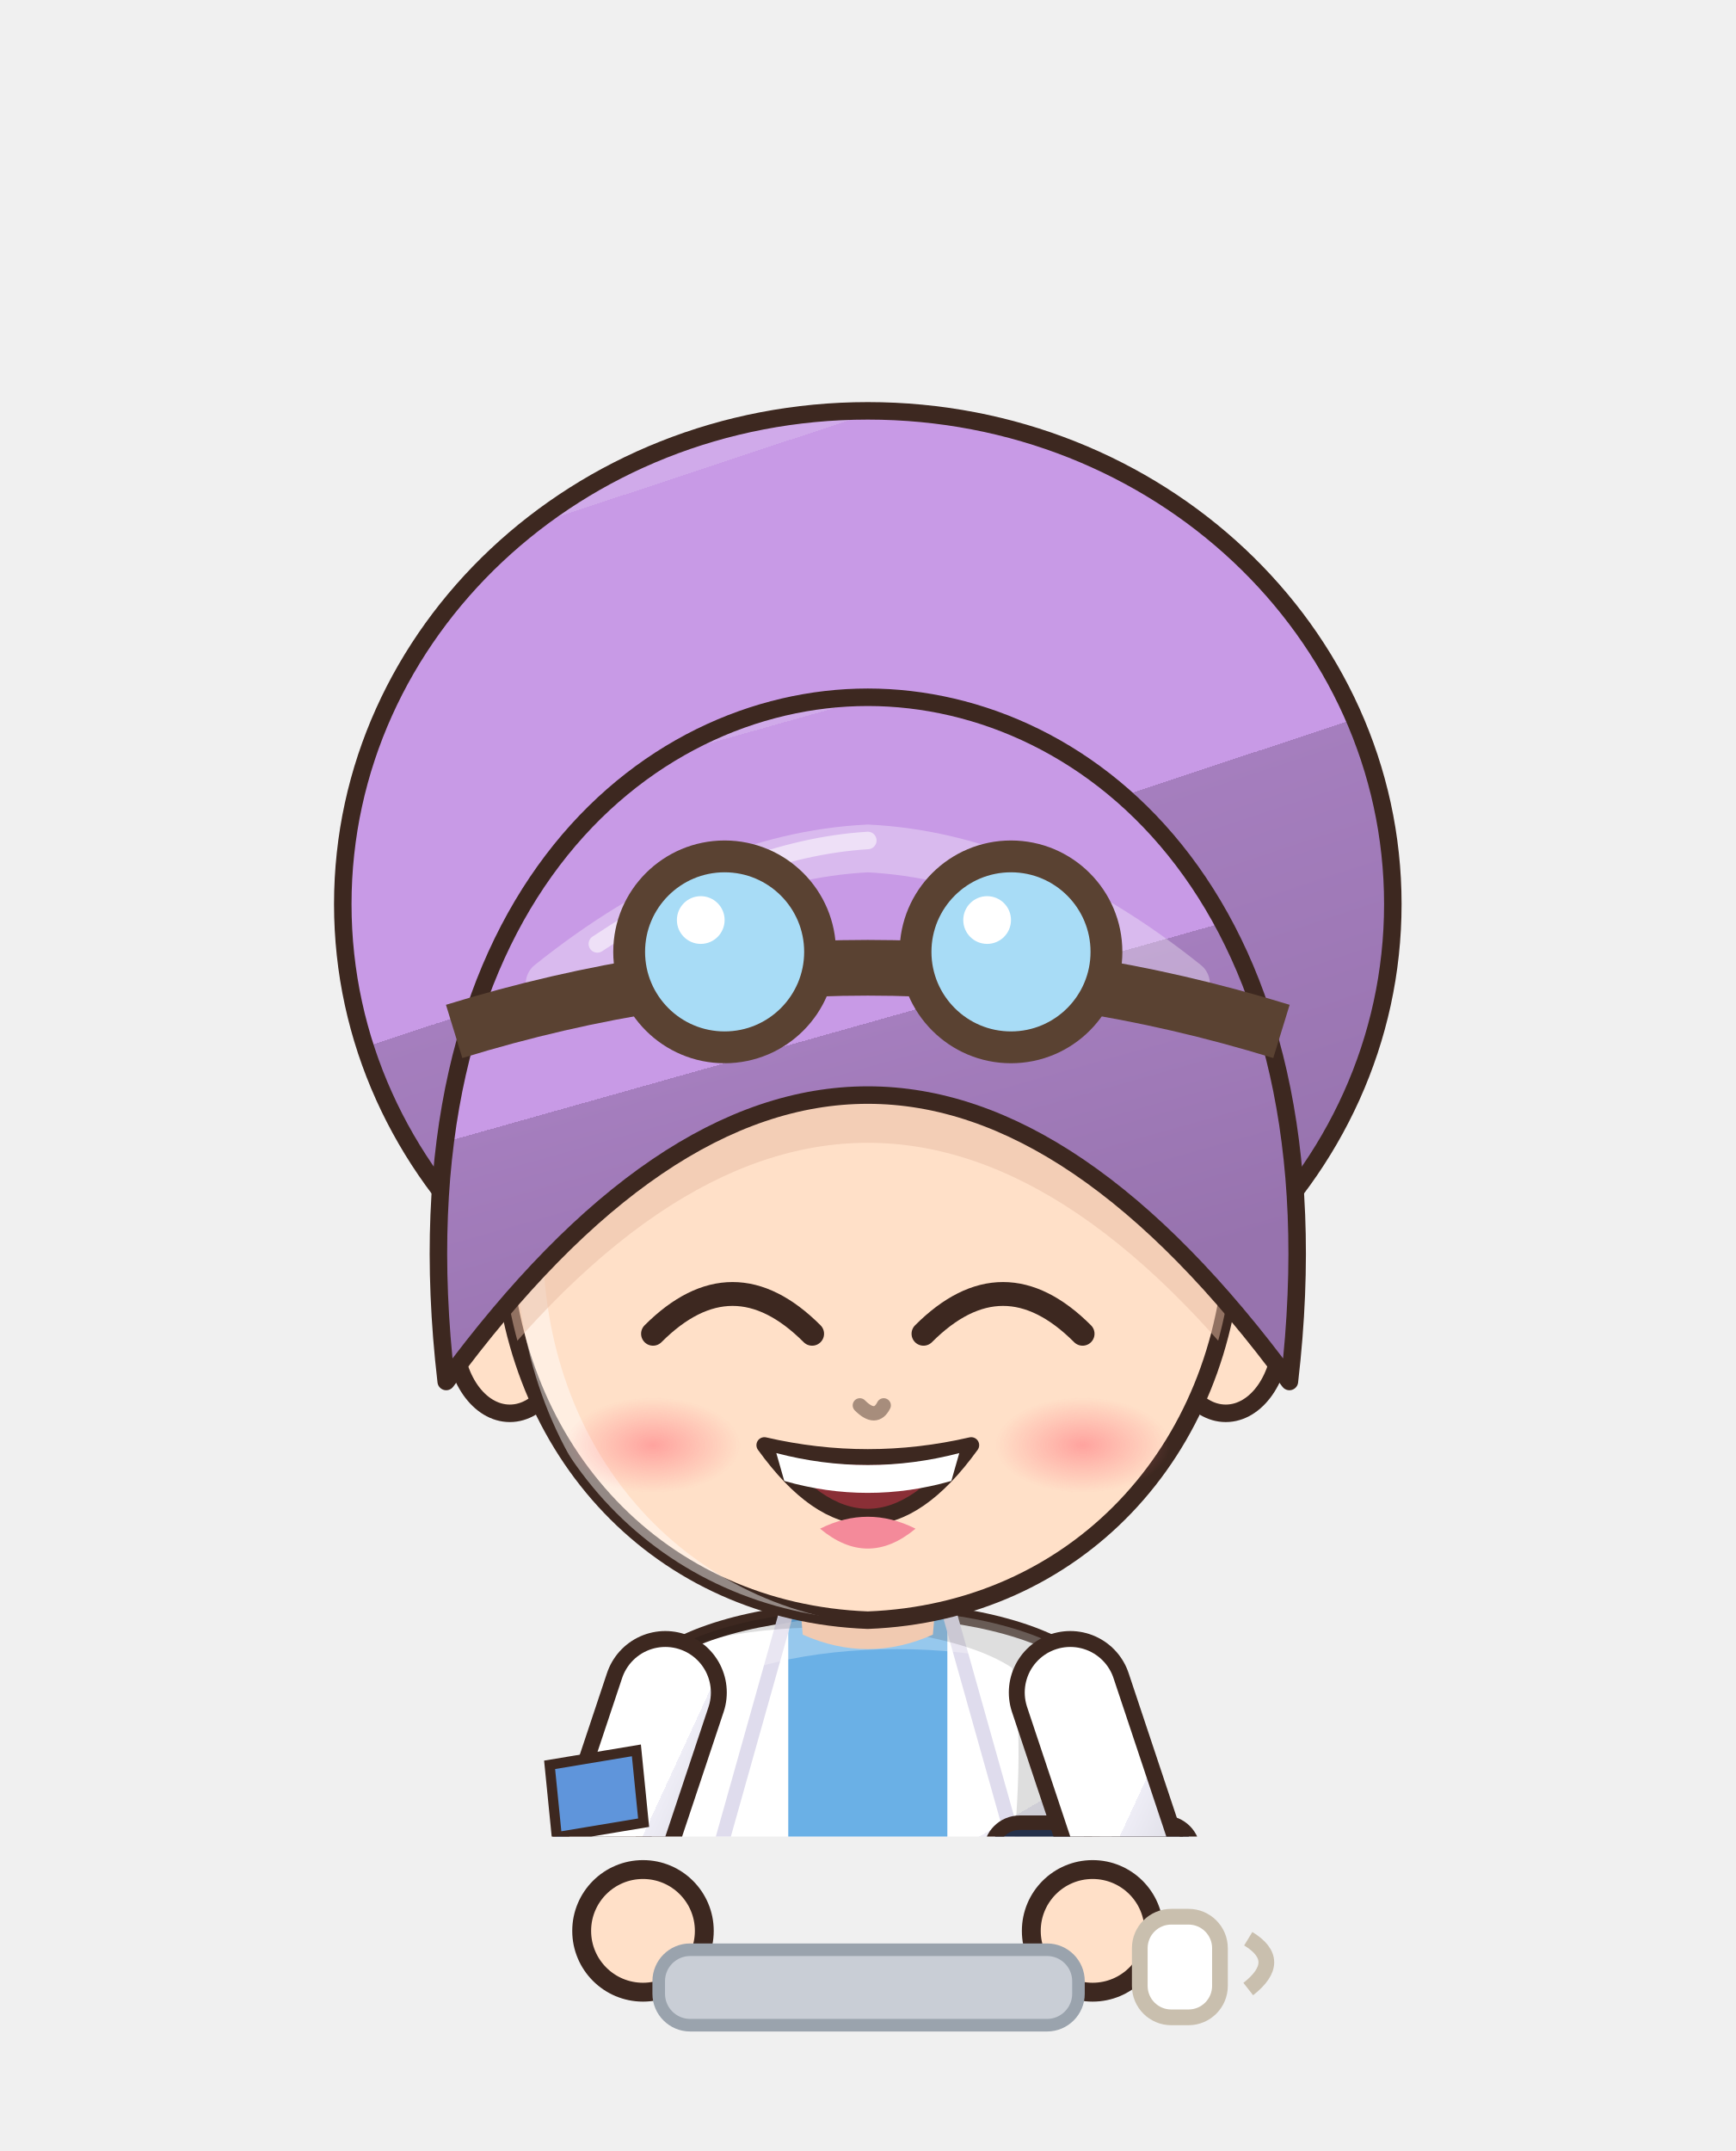
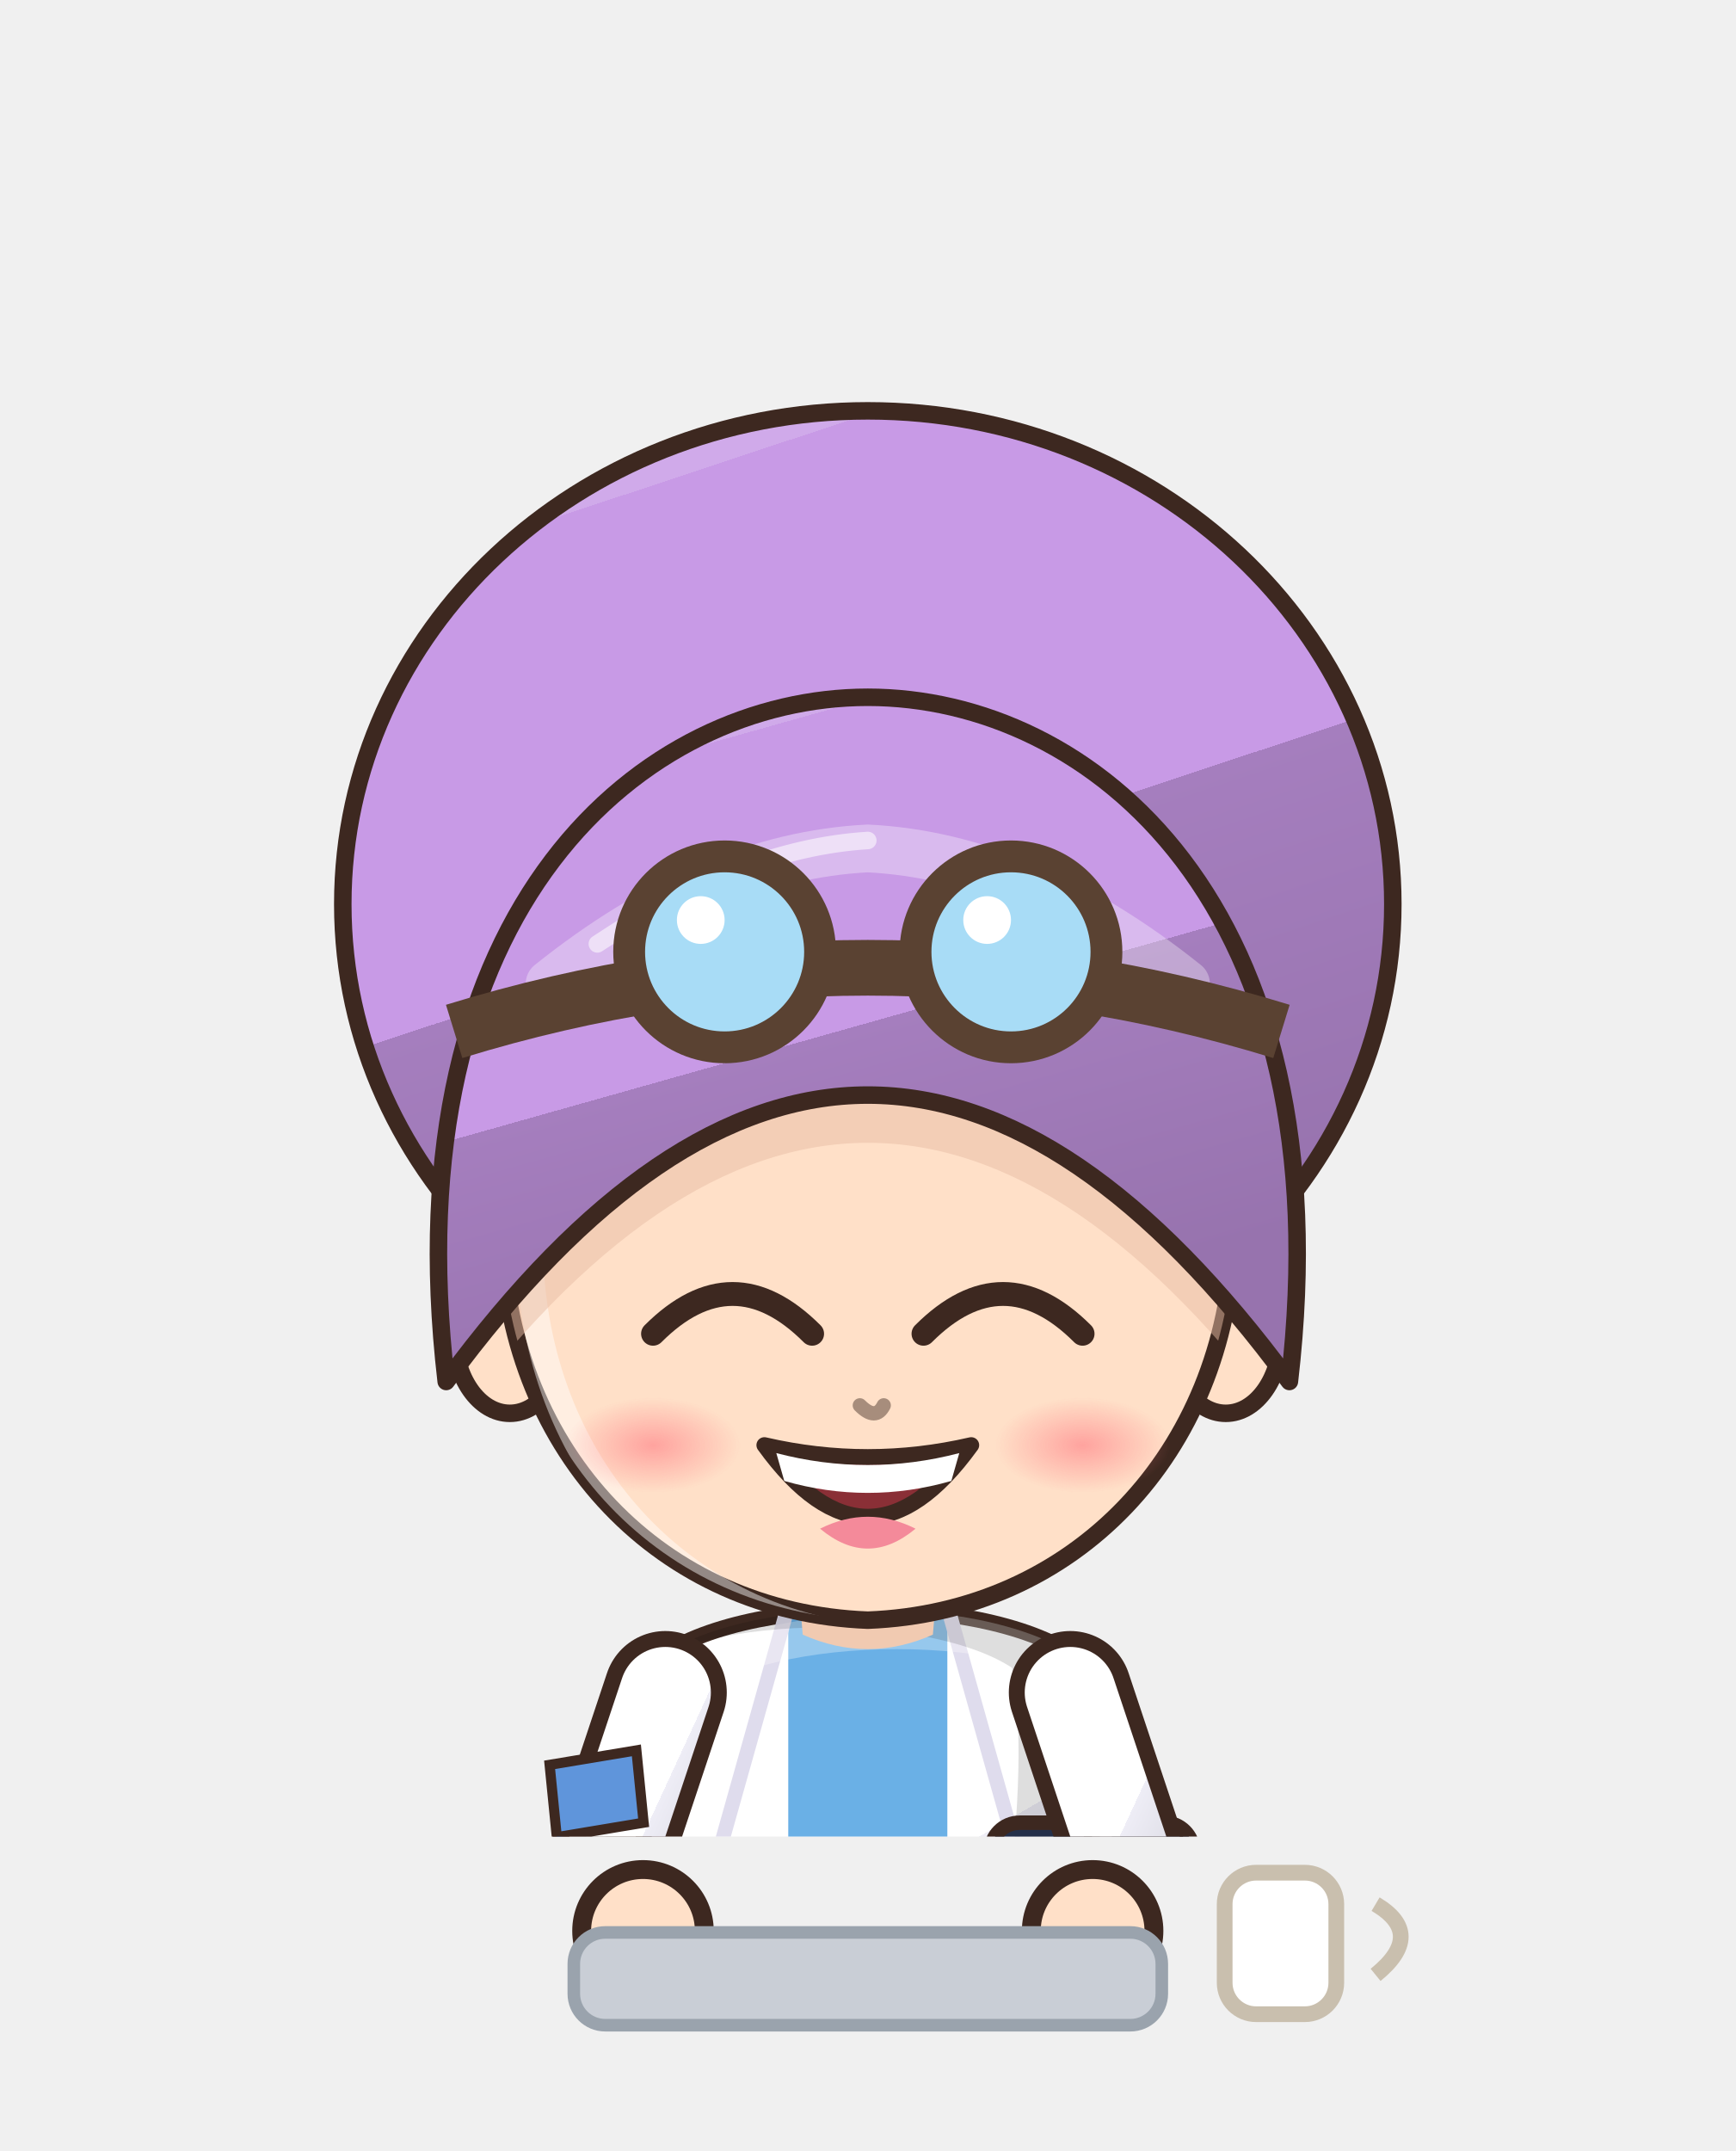
<svg xmlns="http://www.w3.org/2000/svg" viewBox="203.8 603.2 110.4 136.8" width="110.4" height="136.8">
  <svg x="203.8" y="603.2" viewBox="-120 -180 240 253.91" width="110.4" height="116.8">
    <defs>
      <linearGradient id="hair71" x1="0" y1="0" x2=".35" y2="1">
        <stop offset="0" stop-color="#d0aaea" />
        <stop offset=".16" stop-color="#d0aaea" />
        <stop offset=".16" stop-color="#c89ae6" />
        <stop offset=".58" stop-color="#c89ae6" />
        <stop offset=".58" stop-color="#a57ebe" />
        <stop offset="1" stop-color="#9773ae" />
      </linearGradient>
      <radialGradient id="skin71" cx=".4" cy=".32" r=".85">
        <stop offset="0" stop-color="#ffe0c8" />
        <stop offset=".84" stop-color="#ffe0c8" />
        <stop offset=".84" stop-color="#f1cab1" />
        <stop offset="1" stop-color="#f1cab1" />
      </radialGradient>
      <linearGradient id="cloth71" x1="0" y1="0" x2=".45" y2="1">
        <stop offset="0" stop-color="#ffffff" />
        <stop offset=".16" stop-color="#ffffff" />
        <stop offset=".16" stop-color="#ffffff" />
        <stop offset=".6" stop-color="#ffffff" />
        <stop offset=".6" stop-color="#eeedf6" />
        <stop offset="1" stop-color="#dadae2" />
      </linearGradient>
      <linearGradient id="iris71" x1="0" y1="0" x2="0" y2="1">
        <stop offset="0" stop-color="#28213e" />
        <stop offset=".5" stop-color="#5a4a8a" />
        <stop offset="1" stop-color="#a49bbe" />
      </linearGradient>
      <linearGradient id="gold71" x1="0" y1="0" x2="1" y2="1">
        <stop offset="0" stop-color="#f6d27a" />
        <stop offset=".55" stop-color="#d9a63a" />
        <stop offset="1" stop-color="#a8761e" />
      </linearGradient>
      <linearGradient id="steel71" x1="0" y1="0" x2="1" y2="1">
        <stop offset="0" stop-color="#e4e8ee" />
        <stop offset=".5" stop-color="#9aa3ad" />
        <stop offset="1" stop-color="#5a606a" />
      </linearGradient>
      <linearGradient id="beard71" x1="0" y1="0" x2="0" y2="1">
        <stop offset="0" stop-color="#e6e6ea" />
        <stop offset="1" stop-color="#b8b8c2" />
      </linearGradient>
      <radialGradient id="hawkiris71" cx=".45" cy=".4" r=".7">
        <stop offset="0" stop-color="#ffe27a" />
        <stop offset=".6" stop-color="#e8a52a" />
        <stop offset="1" stop-color="#9a5a12" />
      </radialGradient>
      <linearGradient id="straw71" x1="0" y1="0" x2=".3" y2="1">
        <stop offset="0" stop-color="#ffe7aa" />
        <stop offset=".16" stop-color="#ffe7aa" />
        <stop offset=".16" stop-color="#ffe39a" />
        <stop offset=".58" stop-color="#ffe39a" />
        <stop offset=".58" stop-color="#e9b456" />
        <stop offset="1" stop-color="#d6a54f" />
      </linearGradient>
      <radialGradient id="blush71">
        <stop offset="0" stop-color="#ff7f86" stop-opacity=".9" />
        <stop offset="1" stop-color="#ff7f86" stop-opacity="0" />
      </radialGradient>
      <clipPath id="face71">
        <path d="M -46,-4 C -47,-38 -25,-55 0,-55 C 25,-55 47,-38 46,-4 C 45,23 26,43 0,44 C -26,43 -45,23 -46,-4 Z" />
      </clipPath>
      <clipPath id="torso71">
        <path d="M -30,50 C -34,68 -28,94 -26,124 L 26,124 C 28,94 34,68 30,50 C 18,40 -18,40 -30,50 Z" />
      </clipPath>
    </defs>
    <ellipse cx="0" cy="208" rx="42" ry="7" fill="#000000" opacity=".16" />
    <g transform="translate(0,44.0) scale(1.100,1.100) translate(0,-44)">
      <ellipse cx="0" cy="-46" rx="66" ry="62" fill="url(#hair71)" stroke="#3d2820" stroke-width="2.2" stroke-linejoin="round" />
    </g>
    <g transform="translate(0,205) scale(1,1) translate(0,-205)">
      <path d="M -23.5,118 Q -24.5,160.0 -20.5,202 L -5.5,202 Q -1.5,160.0 -2.5,118 Z" fill="#3b4258" stroke="#3d2820" stroke-width="2.2" stroke-linejoin="round" />
      <path d="M -9,124 Q -8,160 -10,196" stroke="#000000" stroke-width="4.5" fill="none" opacity=".14" stroke-linecap="round" />
      <path d="M -18,126 Q -19,150 -18,170" stroke="#ffffff" stroke-width="2" fill="none" opacity=".22" stroke-linecap="round" />
      <ellipse cx="-13" cy="205" rx="14" ry="7" fill="#3a2a24" stroke="#3d2820" stroke-width="2.2" stroke-linejoin="round" />
      <ellipse cx="-17" cy="202.5" rx="5" ry="2" fill="#ffffff" opacity=".35" />
      <path d="M 2.5,118 Q 1.5,160.0 5.5,202 L 20.5,202 Q 24.5,160.0 23.5,118 Z" fill="#3b4258" stroke="#3d2820" stroke-width="2.2" stroke-linejoin="round" />
      <path d="M 17,124 Q 18,160 16,196" stroke="#000000" stroke-width="4.5" fill="none" opacity=".14" stroke-linecap="round" />
      <path d="M 8,126 Q 7,150 8,170" stroke="#ffffff" stroke-width="2" fill="none" opacity=".22" stroke-linecap="round" />
      <ellipse cx="13" cy="205" rx="14" ry="7" fill="#3a2a24" stroke="#3d2820" stroke-width="2.2" stroke-linejoin="round" />
      <ellipse cx="9" cy="202.5" rx="5" ry="2" fill="#ffffff" opacity=".35" />
      <path d="M -30,50 C -34,68 -28,94 -26,124 L 26,124 C 28,94 34,68 30,50 C 18,40 -18,40 -30,50 Z" fill="url(#cloth71)" stroke="#3d2820" stroke-width="2.2" stroke-linejoin="round" />
      <path d="M -11,42 L 11,42 L 11,124 L -11,124 Z" fill="#6ab0e6" />
      <path d="M -11,42 L -20,74 L -11,124 M 11,42 L 20,74 L 11,124" stroke="#dfdced" stroke-width="2" fill="none" />
      <g clip-path="url(#torso71)">
        <path d="M -30,50 C -34,68 -28,94 -26,124 L 26,124 C 28,94 34,68 30,50 C 18,40 -18,40 -30,50 Z" transform="translate(4,3)" fill="none" stroke="#ffffff" stroke-width="5" opacity=".3" />
        <path d="M -30,50 C -34,68 -28,94 -26,124 L 26,124 C 28,94 34,68 30,50 C 18,40 -18,40 -30,50 Z" transform="translate(-6,-2)" fill="none" stroke="#000000" stroke-width="9" opacity=".13" />
      </g>
      <path d="M -27,112 L -36,166 L -10,166 L -9,118 Z M 27,112 L 36,166 L 10,166 L 9,118 Z" fill="url(#cloth71)" stroke="#3d2820" stroke-width="2.2" stroke-linejoin="round" />
      <rect x="17" y="72" width="28" height="38" rx="4" fill="#24304a" stroke="#3d2820" stroke-width="2" />
      <rect x="21" y="76" width="20" height="26" rx="2" fill="#7fd0f0" />
      <path d="M -28,54 L -38,84 L -31,102" stroke="#3d2820" stroke-width="17" fill="none" stroke-linecap="round" stroke-linejoin="round" />
      <path d="M -28,54 L -38,84 L -31,102" stroke="url(#cloth71)" stroke-width="12.6" fill="none" stroke-linecap="round" stroke-linejoin="round" />
      <path d="M -28,54 L -38,84 L -31,102" transform="translate(-2.6,-1)" stroke="#ffffff" stroke-width="2.6" fill="none" stroke-linecap="round" stroke-linejoin="round" opacity=".28" />
      <path d="M 28,54 L 38,84 L 31,102" stroke="#3d2820" stroke-width="17" fill="none" stroke-linecap="round" stroke-linejoin="round" />
      <path d="M 28,54 L 38,84 L 31,102" stroke="url(#cloth71)" stroke-width="12.6" fill="none" stroke-linecap="round" stroke-linejoin="round" />
      <path d="M 28,54 L 38,84 L 31,102" transform="translate(-2.6,-1)" stroke="#ffffff" stroke-width="2.6" fill="none" stroke-linecap="round" stroke-linejoin="round" opacity=".28" />
      <circle cx="-31" cy="102" r="8.5" fill="url(#skin71)" stroke="#3d2820" stroke-width="2.2" />
      <circle cx="31" cy="102" r="8.5" fill="url(#skin71)" stroke="#3d2820" stroke-width="2.2" />
      <path d="M -44,64 L -32,62 L -31,72 L -43,74 Z" fill="#5f95db" stroke="#3d2820" stroke-width="1.4" />
      <path d="M -10,34 L 10,34 L 9,46 Q 0,50 -9,46 Z" fill="#f1cab1" />
    </g>
    <g transform="translate(0,44.0) scale(1.100,1.100) translate(0,-44)">
      <ellipse cx="-45" cy="8" rx="7" ry="10" fill="url(#skin71)" stroke="#3d2820" stroke-width="2.2" stroke-linejoin="round" />
      <ellipse cx="45" cy="8" rx="7" ry="10" fill="url(#skin71)" stroke="#3d2820" stroke-width="2.2" stroke-linejoin="round" />
      <path d="M -46,-4 C -47,-38 -25,-55 0,-55 C 25,-55 47,-38 46,-4 C 45,23 26,43 0,44 C -26,43 -45,23 -46,-4 Z" fill="url(#skin71)" stroke="#3d2820" stroke-width="2.2" stroke-linejoin="round" />
      <g clip-path="url(#face71)">
        <path d="M -46,-4 C -47,-38 -25,-55 0,-55 C 25,-55 47,-38 46,-4 C 45,23 26,43 0,44 C -26,43 -45,23 -46,-4 Z" transform="translate(3.5,2.5)" fill="none" stroke="#ffffff" stroke-width="3.4" opacity=".45" />
      </g>
      <g clip-path="url(#face71)">
        <path d="M -53,14 C -60,-46 -28,-72 0,-72 C 28,-72 60,-46 53,14 Q 0,-58 -53,14 Z" transform="translate(0,6)" fill="#e7bca4" opacity=".5" />
      </g>
      <path d="M -27,8 Q -17,-2 -7,8" stroke="#3d2820" stroke-width="3" fill="none" stroke-linecap="round" />
      <path d="M 7,8 Q 17,-2 27,8" stroke="#3d2820" stroke-width="3" fill="none" stroke-linecap="round" />
      <path d="M -13,22 Q 0,40 13,22 Q 0,25 -13,22 Z" fill="#8a2f36" stroke="#3d2820" stroke-width="2" stroke-linejoin="round" />
      <path d="M -11.5,23 Q 0,26 11.5,23 L 10.5,26.5 Q 0,29.5 -10.5,26.5 Z" fill="#ffffff" />
      <path d="M -6,32.5 Q 0,37.5 6,32.5 Q 0,29.5 -6,32.5 Z" fill="#f48a9a" />
      <ellipse cx="-27" cy="22" rx="11" ry="6" fill="url(#blush71)" opacity="0.70" />
      <ellipse cx="27" cy="22" rx="11" ry="6" fill="url(#blush71)" opacity="0.70" />
      <path d="M -1,17 Q 1,19 2,17" stroke="#a78d7c" stroke-width="1.8" fill="none" stroke-linecap="round" />
      <path d="M -53,14 C -60,-46 -28,-72 0,-72 C 28,-72 60,-46 53,14 Q 0,-58 -53,14 Z" fill="url(#hair71)" stroke="#3d2820" stroke-width="2.2" stroke-linejoin="round" />
      <defs>
        <clipPath id="hf71">
          <path d="M -53,14 C -60,-46 -28,-72 0,-72 C 28,-72 60,-46 53,14 Q 0,-58 -53,14 Z" />
        </clipPath>
      </defs>
      <g clip-path="url(#hf71)">
        <path d="M -40,-36 Q -20,-52 0,-53 Q 20,-52 40,-36" stroke="#ffffff" stroke-width="6" fill="none" stroke-linecap="round" opacity=".32" />
        <path d="M -34,-41 Q -16,-53 0,-54" stroke="#ffffff" stroke-width="2.2" fill="none" stroke-linecap="round" opacity=".55" />
      </g>
      <path d="M -52,-30 Q 0,-46 52,-30" stroke="#5a4232" stroke-width="7" fill="none" />
      <circle cx="-18" cy="-40" r="12" fill="#a8dcf6" stroke="#5a4232" stroke-width="4" />
      <circle cx="-21" cy="-44" r="3" fill="#ffffff" />
      <circle cx="18" cy="-40" r="12" fill="#a8dcf6" stroke="#5a4232" stroke-width="4" />
      <circle cx="15" cy="-44" r="3" fill="#ffffff" />
    </g>
    <g transform="translate(0,205) scale(1,1) translate(0,-205)" />
  </svg>
  <circle cx="244.7" cy="726.0" r="3.9" fill="#ffe0c8" stroke="#3d2820" stroke-width="1.2" />
  <circle cx="273.3" cy="726.0" r="3.9" fill="#ffe0c8" stroke="#3d2820" stroke-width="1.2" />
-   <rect x="245.7" y="727.2" width="26.7" height="4.8" rx="2" fill="#c9ced6" stroke="#9aa3ad" stroke-width=".8" />
-   <rect x="276.3" y="725.1" width="5.1" height="6.4" rx="2" fill="#ffffff" stroke="#c9bfae" />
-   <path d="M 283.2,726.5 q 2.3,1.4 0,3.2" stroke="#c9bfae" fill="none" />
+   <rect x="240.3" y="726.1" width="37.4" height="5.9" rx="2" fill="#c9ced6" stroke="#9aa3ad" stroke-width=".8" />
+   <rect x="281.7" y="722.3" width="7.1" height="9.0" rx="2" fill="#ffffff" stroke="#c9bfae" />
+   <path d="M 291.3,724.3 q 3.2,1.9 0,4.5" stroke="#c9bfae" fill="none" />
</svg>
